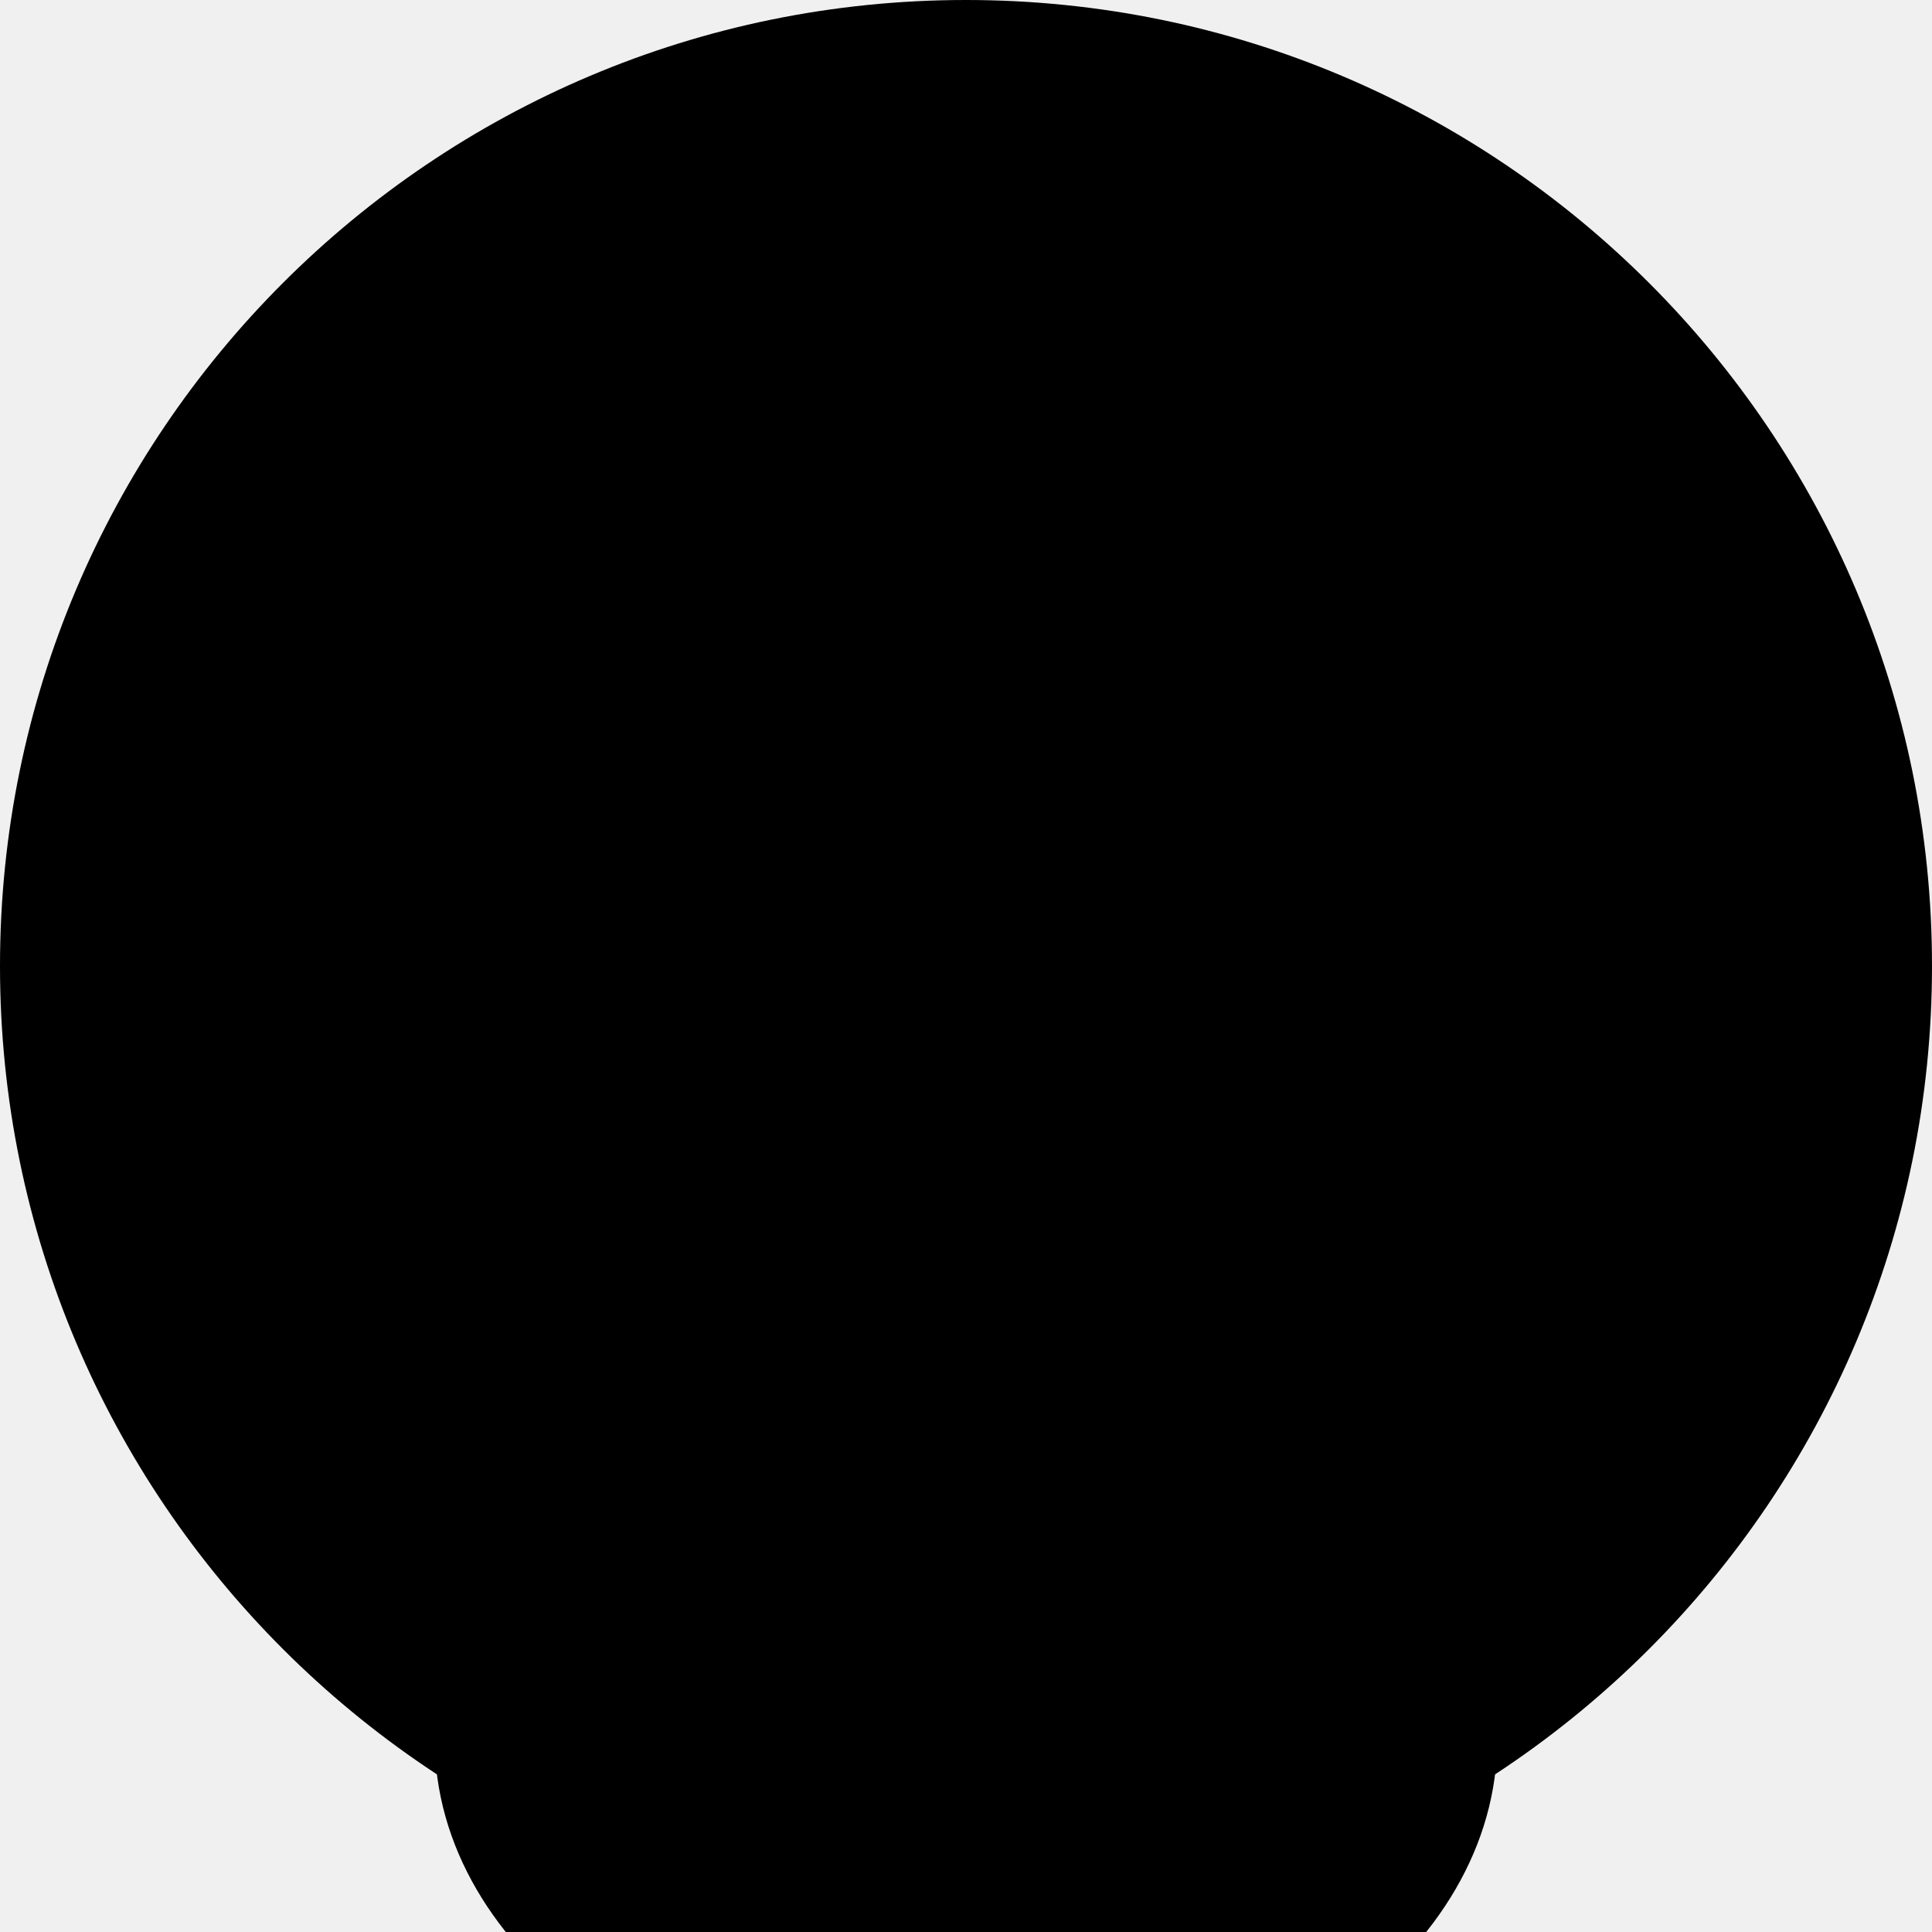
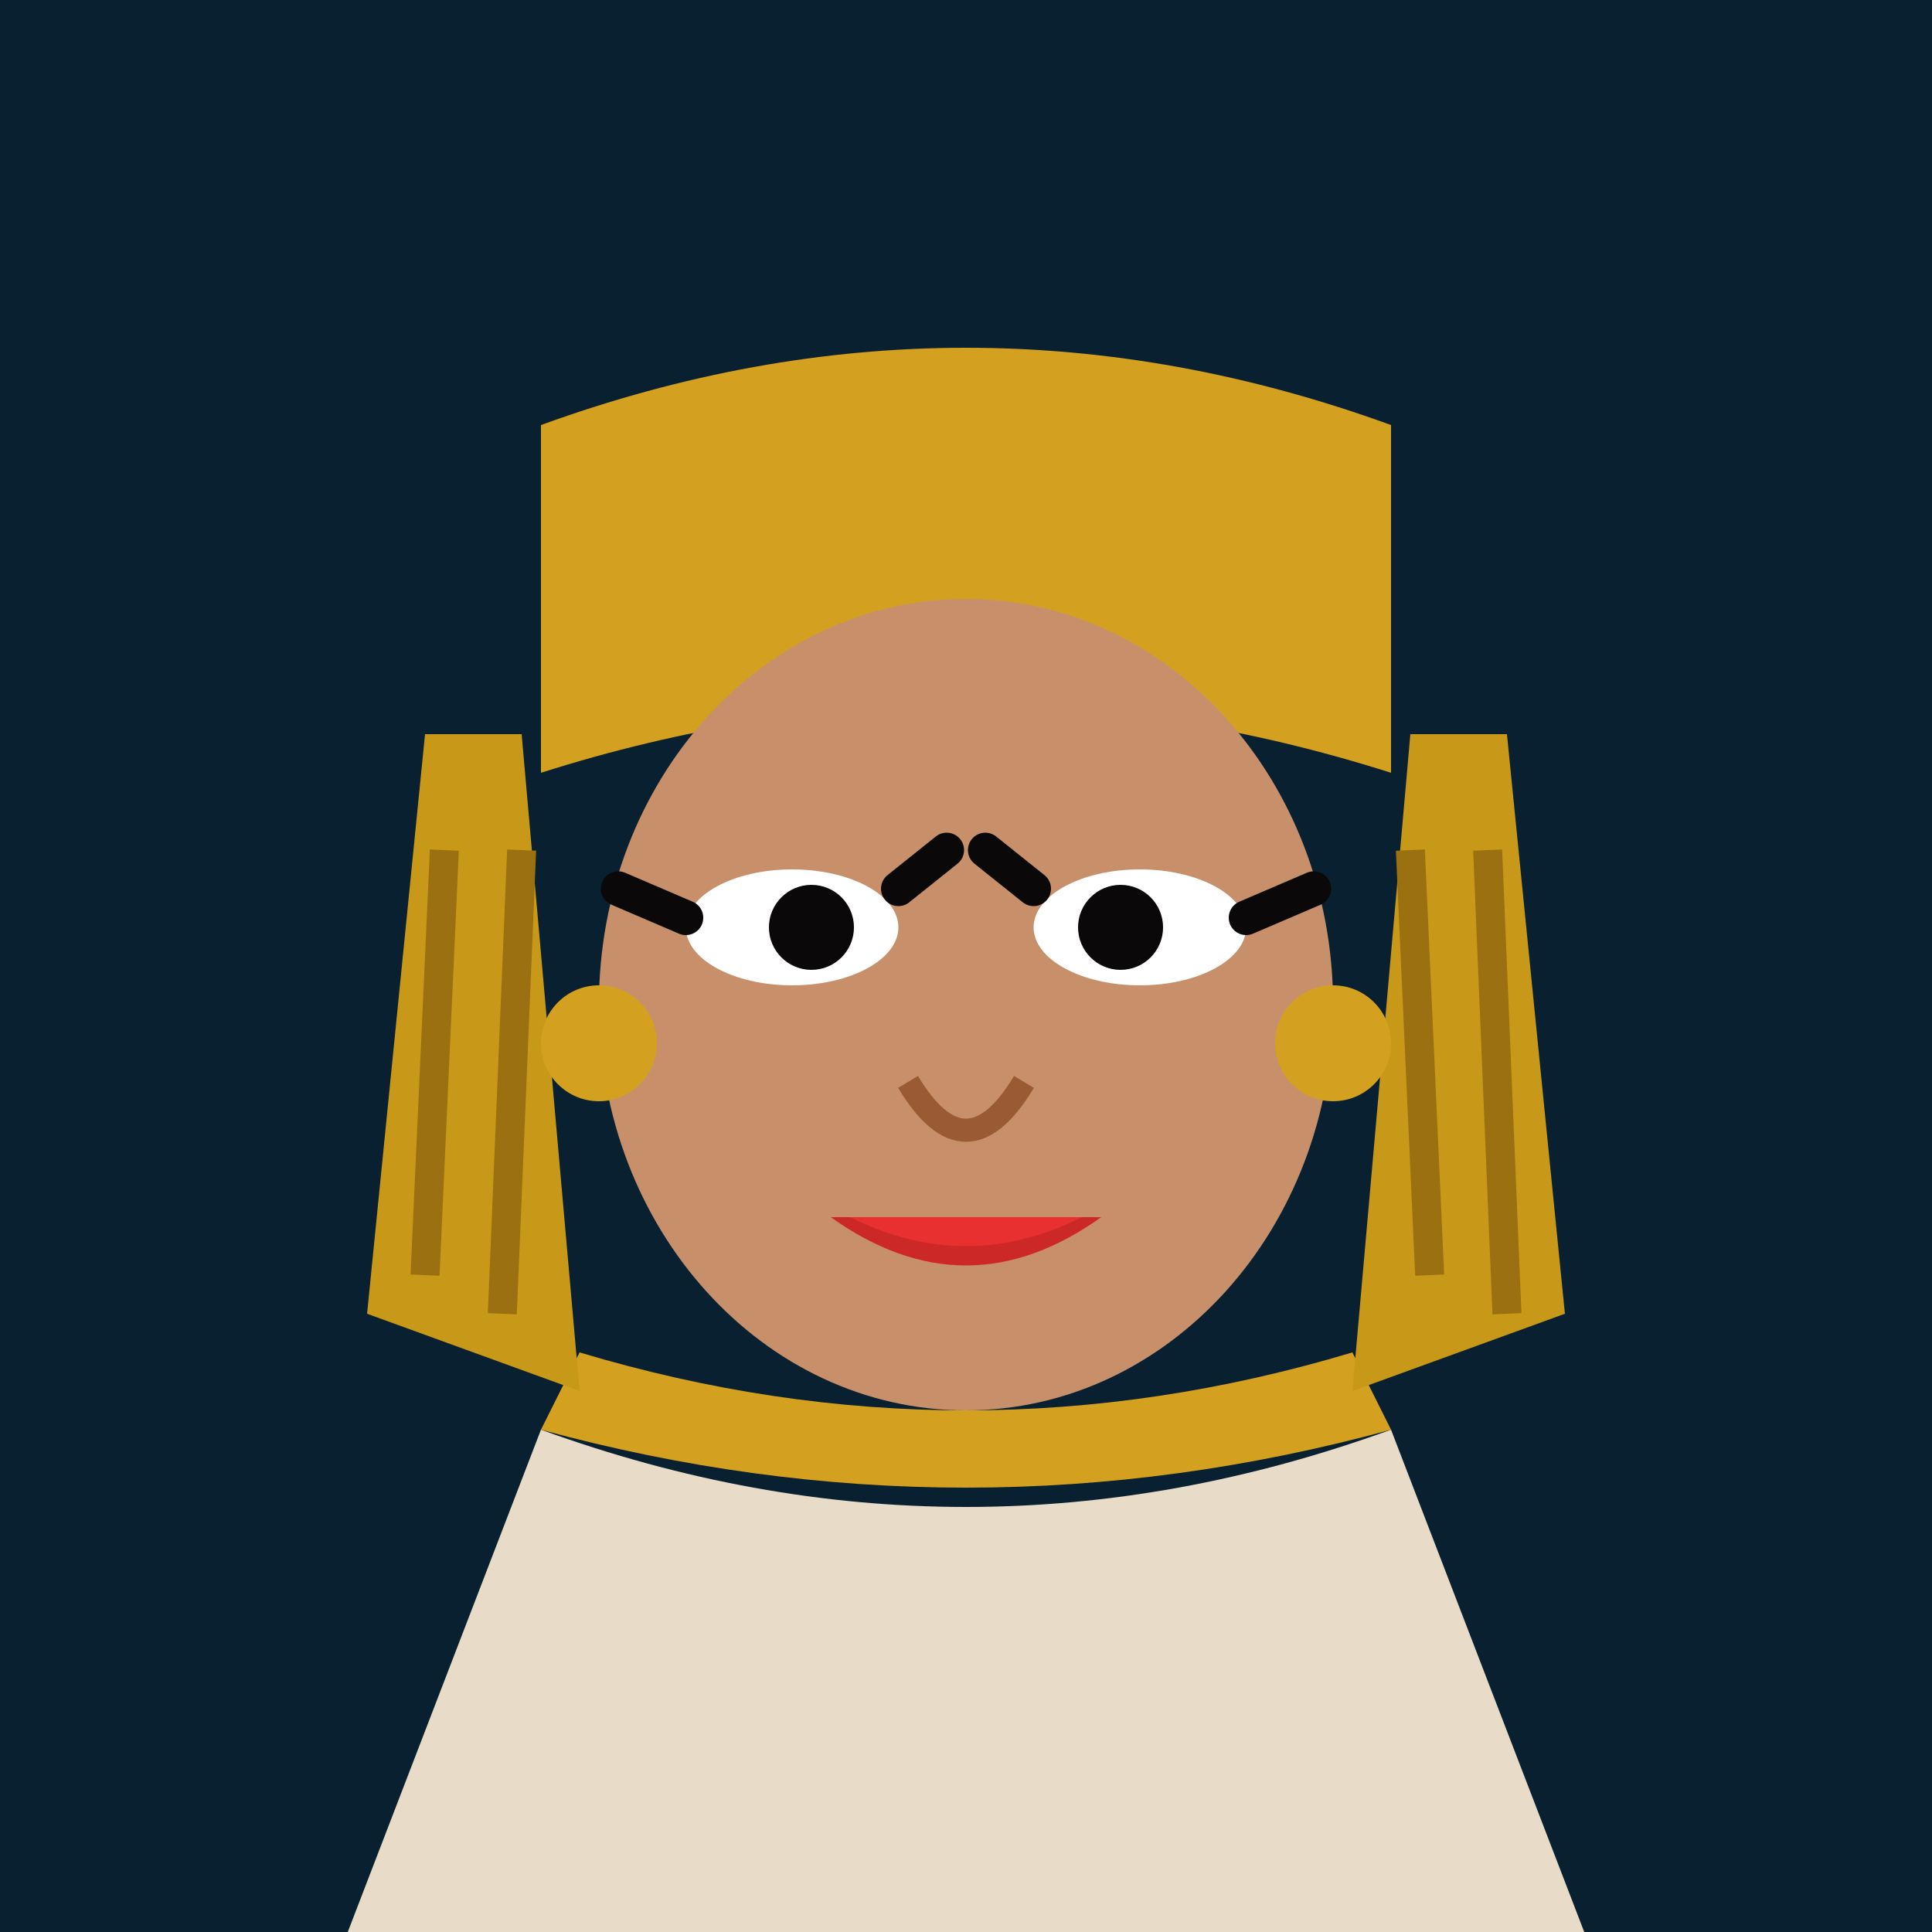
- <svg xmlns="http://www.w3.org/2000/svg" viewBox="0 0 80 80" width="80" height="80">
-   <circle cx="40" cy="40" r="40" fill="hsl(, 65%, 55%)" />
-   <circle cx="40" cy="30" r="14" fill="hsl(, 50%, 85%)" />
-   <ellipse cx="40" cy="72" rx="22" ry="16" fill="hsl(, 50%, 85%)" />
+ <svg xmlns="http://www.w3.org/2000/svg" viewBox="0 0 100 100">
+   <rect width="100" height="100" fill="#082030" />
+   <path d="M18 100 L28 74 Q50 82 72 74 L82 100Z" fill="#E8DCC8" />
+   <path d="M30 70 Q50 76 70 70 L72 74 Q50 80 28 74Z" fill="#D4A020" />
+   <path d="M22 38 L27 38 L30 72 L19 68Z" fill="#C89818" />
+   <path d="M73 38 L78 38 L81 68 L70 72Z" fill="#C89818" />
+   <path d="M28 22 Q50 14 72 22 L72 40 Q50 33 28 40Z" fill="#D4A020" />
+   <line x1="23" y1="44" x2="22" y2="66" stroke="#9A7010" stroke-width="1.5" />
+   <line x1="27" y1="44" x2="26" y2="68" stroke="#9A7010" stroke-width="1.5" />
+   <line x1="73" y1="44" x2="74" y2="66" stroke="#9A7010" stroke-width="1.5" />
+   <line x1="77" y1="44" x2="78" y2="68" stroke="#9A7010" stroke-width="1.5" />
+   <ellipse cx="50" cy="52" rx="19" ry="21" fill="#C8906A" />
+   <ellipse cx="41" cy="48" rx="5.5" ry="3" fill="white" />
+   <circle cx="42" cy="48" r="2.2" fill="#0A0808" />
+   <line x1="35.5" y1="47.5" x2="32" y2="46" stroke="#0A0808" stroke-width="1.8" stroke-linecap="round" />
+   <line x1="46.5" y1="46" x2="49" y2="44" stroke="#0A0808" stroke-width="1.8" stroke-linecap="round" />
+   <ellipse cx="59" cy="48" rx="5.5" ry="3" fill="white" />
+   <circle cx="58" cy="48" r="2.2" fill="#0A0808" />
+   <line x1="64.5" y1="47.5" x2="68" y2="46" stroke="#0A0808" stroke-width="1.8" stroke-linecap="round" />
+   <line x1="53.5" y1="46" x2="51" y2="44" stroke="#0A0808" stroke-width="1.8" stroke-linecap="round" />
+   <path d="M47 56 Q50 61 53 56" stroke="#9A5A34" stroke-width="1.2" fill="none" />
+   <path d="M43 63 Q50 68 57 63" fill="#CC2828" />
+   <path d="M44 63 Q50 66 56 63" fill="#E83030" />
+   <circle cx="31" cy="54" r="3" fill="#D4A020" />
+   <circle cx="69" cy="54" r="3" fill="#D4A020" />
</svg>
